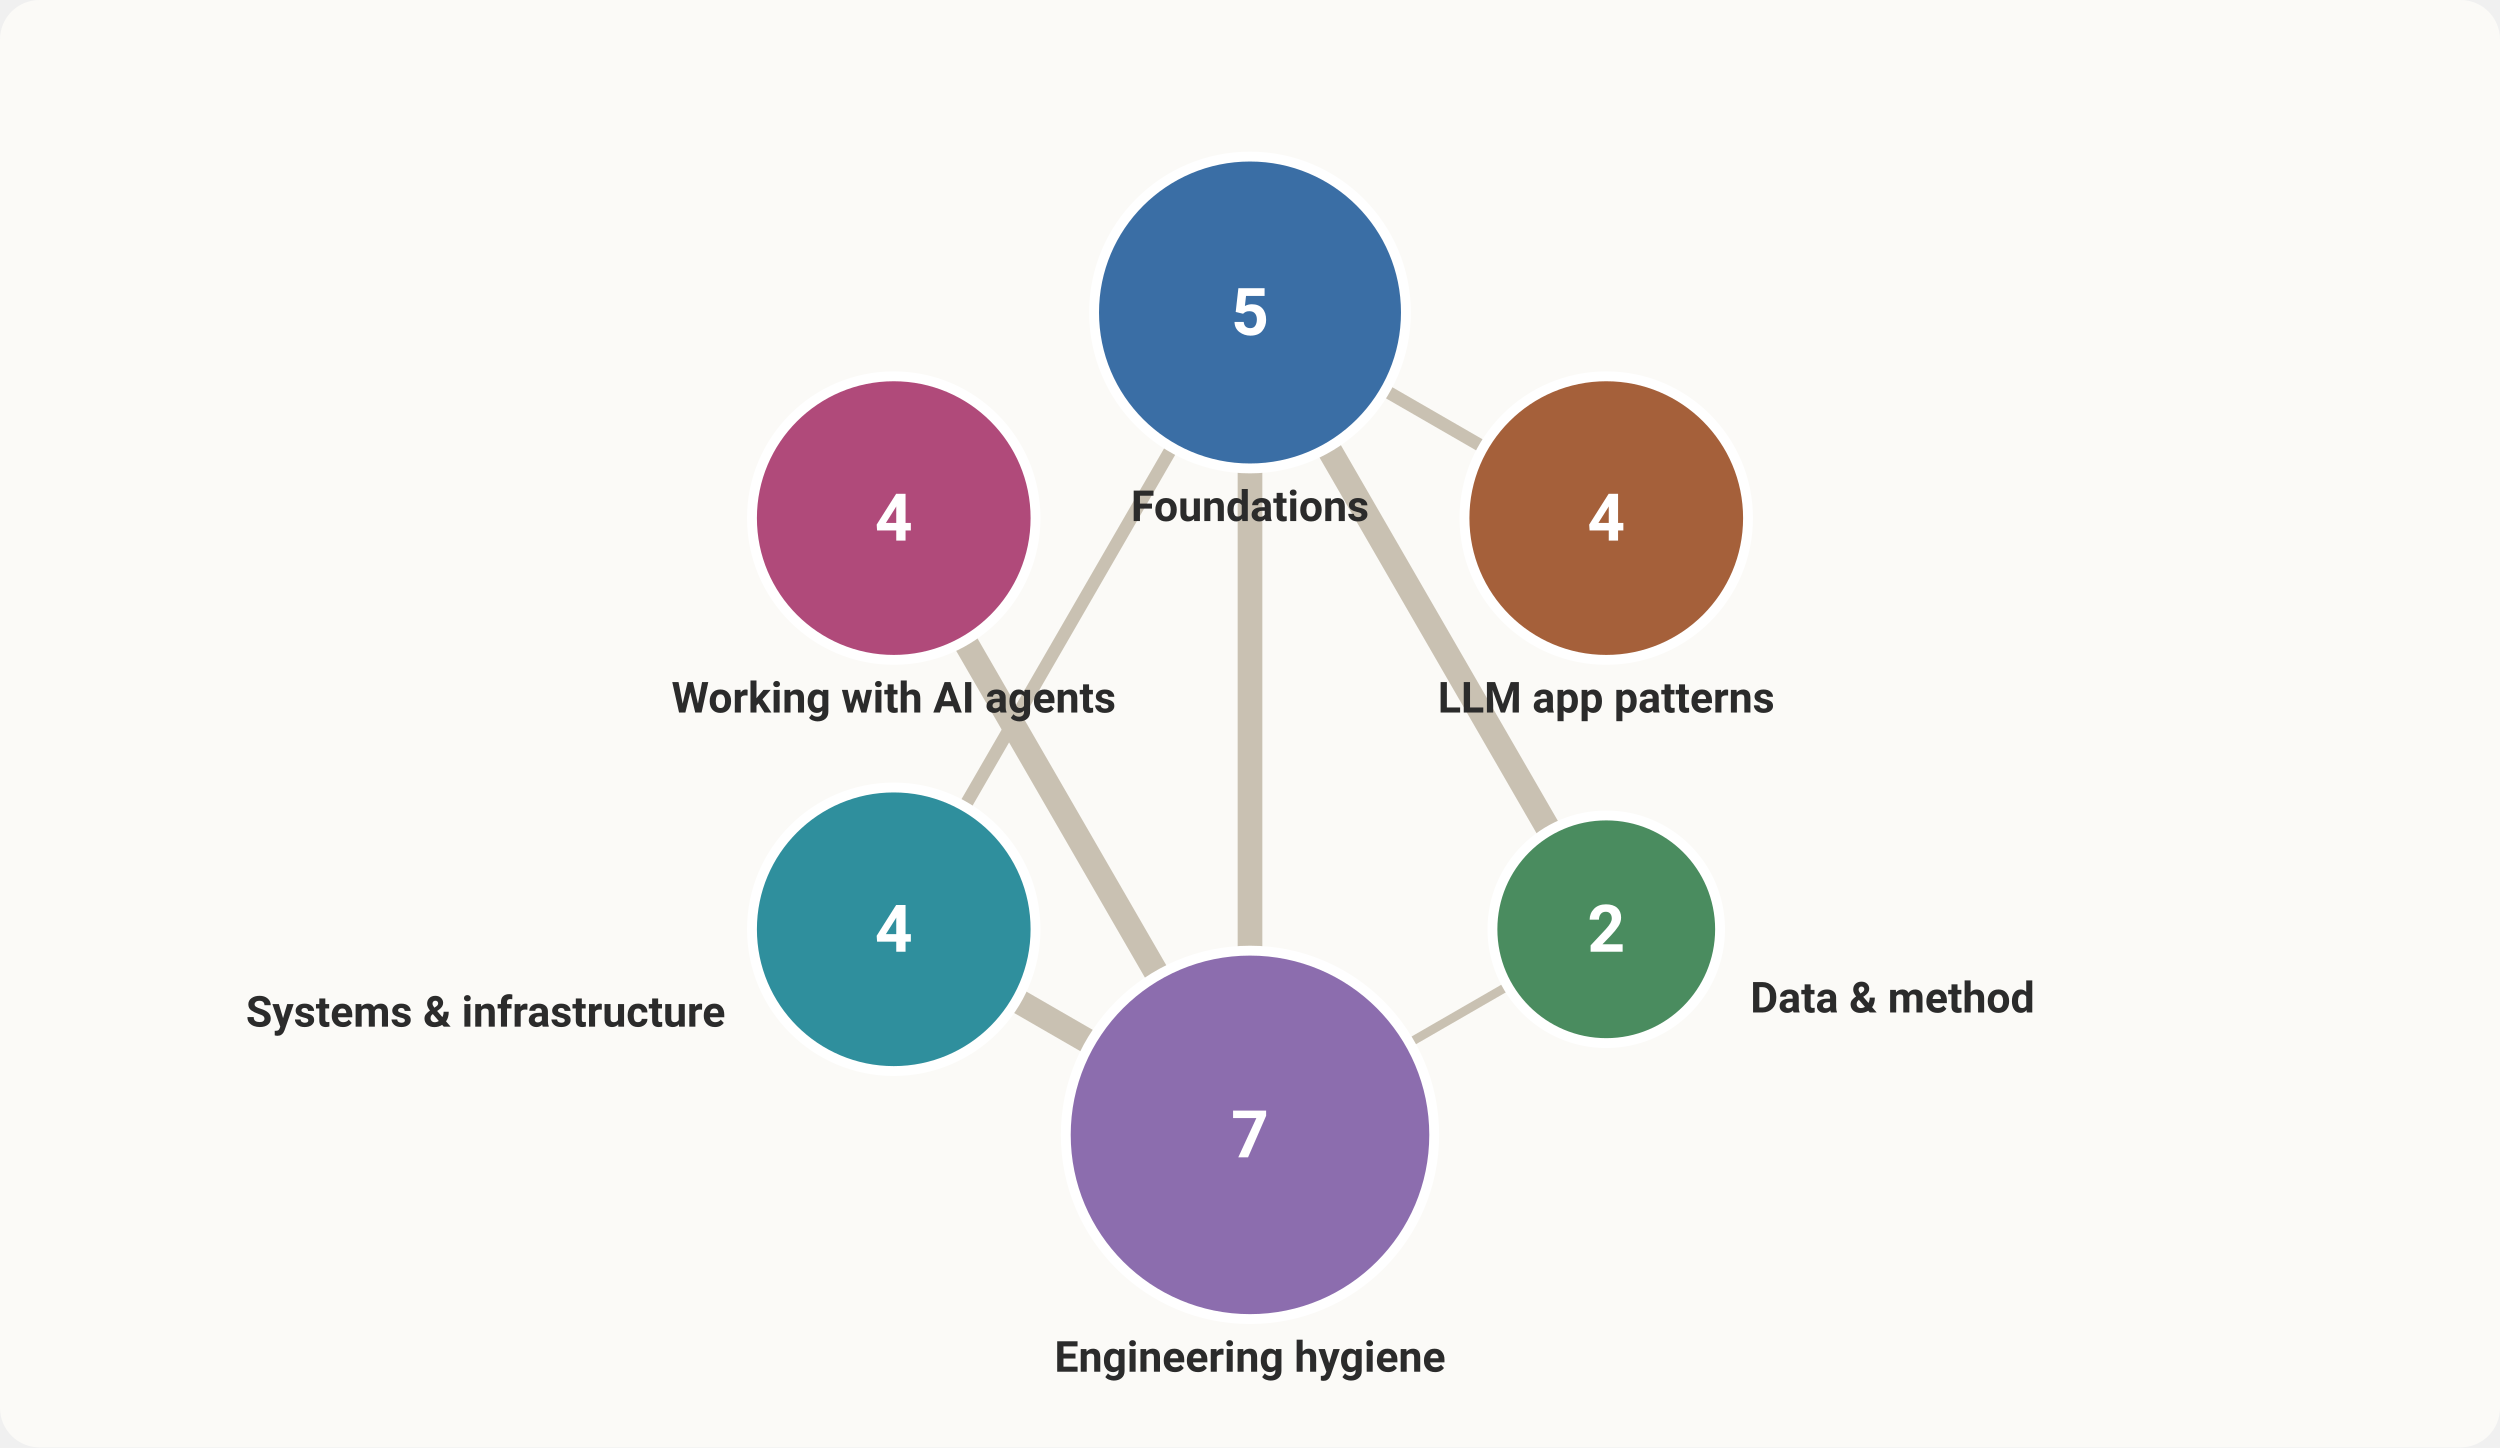
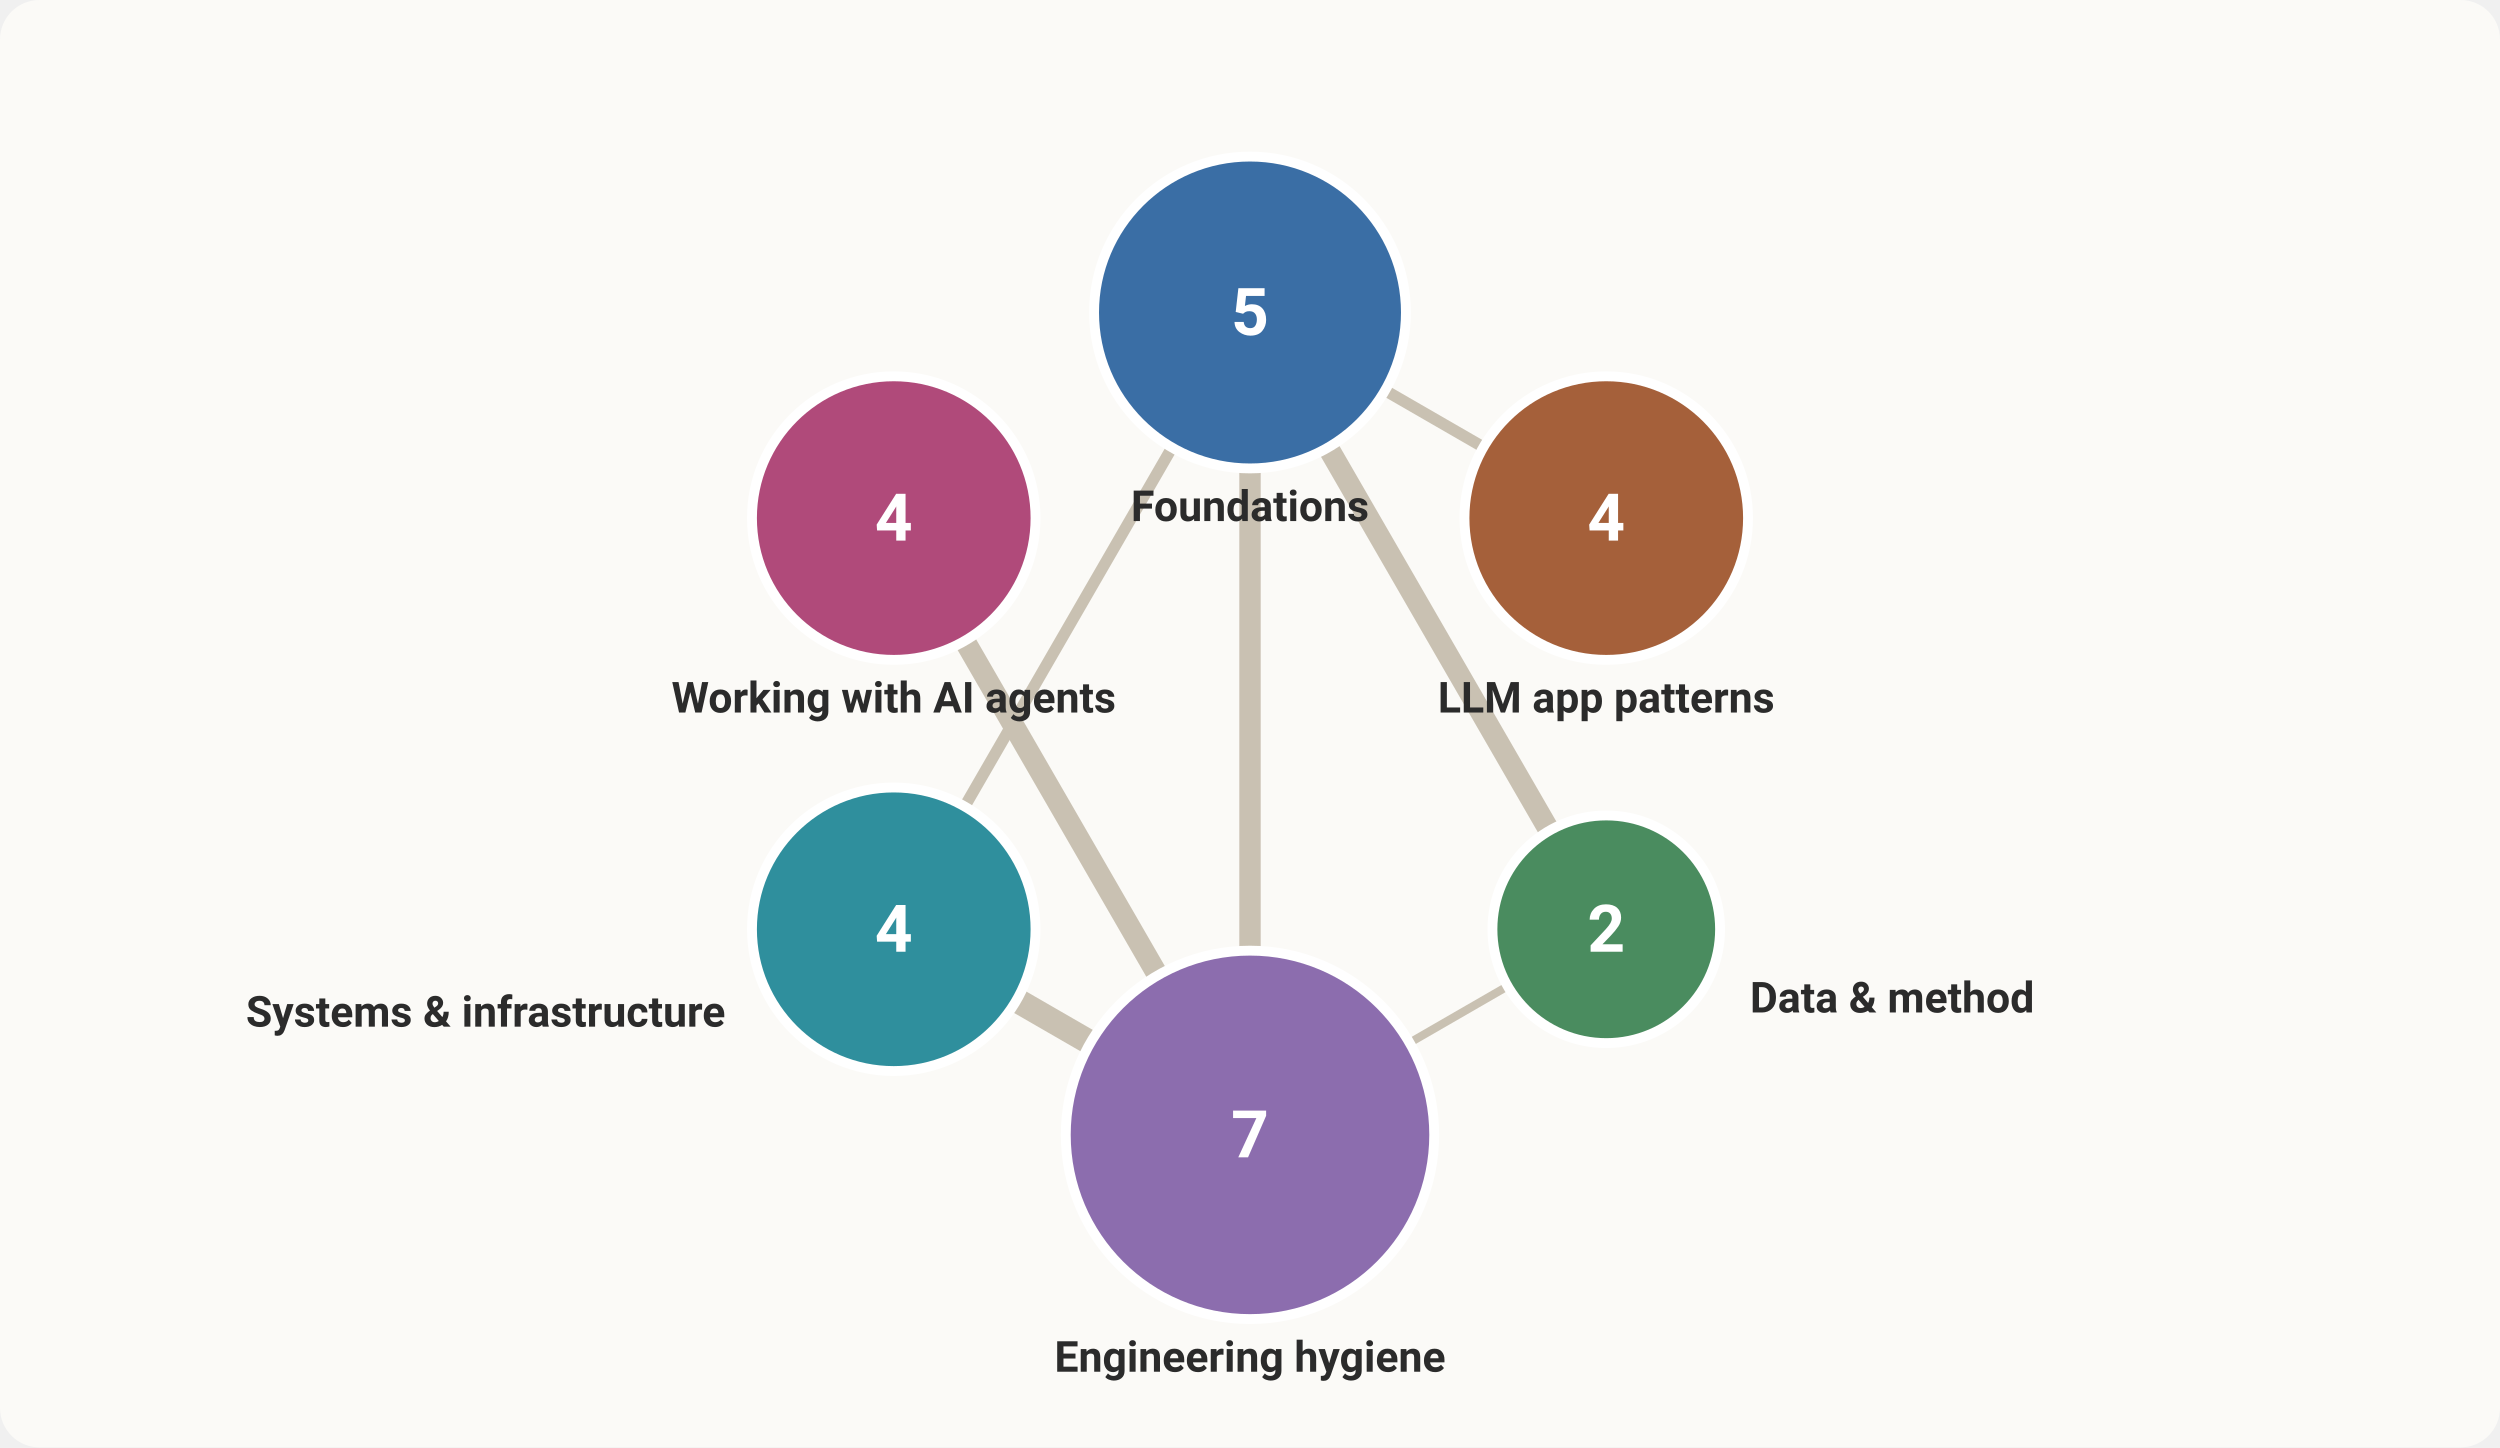
<svg xmlns="http://www.w3.org/2000/svg" viewBox="0 0 760 440" width="760" height="440" role="img" aria-labelledby="title desc" font-family="-apple-system,Segoe UI,Roboto,Helvetica,Arial,sans-serif">
  <rect x="0" y="0" width="760" height="440" rx="12" fill="#fbfaf7" />
-   <line x1="488.3" y1="282.5" x2="380.0" y2="345.0" stroke="#c9c1b2" stroke-width="2.7" stroke-linecap="round" />
-   <line x1="488.3" y1="282.5" x2="380.0" y2="95.0" stroke="#c9c1b2" stroke-width="7.5" stroke-linecap="round" />
-   <line x1="380.0" y1="345.0" x2="380.0" y2="95.0" stroke="#c9c1b2" stroke-width="7.5" stroke-linecap="round" />
+   <line x1="488.3" y1="282.5" x2="380.0" y2="345.0" stroke="#c9c1b2" stroke-width="2.5" stroke-linecap="round" />
+   <line x1="488.3" y1="282.5" x2="380.0" y2="95.0" stroke="#c9c1b2" stroke-width="6.5" stroke-linecap="round" />
+   <line x1="380.0" y1="345.0" x2="380.0" y2="95.0" stroke="#c9c1b2" stroke-width="6.5" stroke-linecap="round" />
  <line x1="380.0" y1="345.0" x2="271.7" y2="282.5" stroke="#c9c1b2" stroke-width="7.5" stroke-linecap="round" />
-   <line x1="380.0" y1="345.0" x2="271.7" y2="157.5" stroke="#c9c1b2" stroke-width="7.5" stroke-linecap="round" />
-   <line x1="380.0" y1="95.0" x2="488.3" y2="157.5" stroke="#c9c1b2" stroke-width="3.9" stroke-linecap="round" />
-   <line x1="380.0" y1="95.0" x2="271.7" y2="282.5" stroke="#c9c1b2" stroke-width="3.9" stroke-linecap="round" />
+   <line x1="380.0" y1="345.0" x2="271.7" y2="157.5" stroke="#c9c1b2" stroke-width="6.5" stroke-linecap="round" />
+   <line x1="380.0" y1="95.0" x2="488.3" y2="157.5" stroke="#c9c1b2" stroke-width="3.5" stroke-linecap="round" />
+   <line x1="380.0" y1="95.0" x2="271.7" y2="282.5" stroke="#c9c1b2" stroke-width="3.5" stroke-linecap="round" />
  <circle cx="380.0" cy="95.0" r="47.4" fill="#3a6ea5" stroke="#fff" stroke-width="3" />
  <text x="380.0" y="95.0" text-anchor="middle" dominant-baseline="central" fill="#fff" font-weight="700" font-size="20">5</text>
  <text x="380.0" y="158.4" text-anchor="middle" fill="#2b2b2b" font-size="13" font-weight="600">Foundations</text>
  <circle cx="488.3" cy="157.5" r="43.1" fill="#a5603a" stroke="#fff" stroke-width="3" />
  <text x="488.3" y="157.5" text-anchor="middle" dominant-baseline="central" fill="#fff" font-weight="700" font-size="20">4</text>
  <text x="488.3" y="216.6" text-anchor="middle" fill="#2b2b2b" font-size="13" font-weight="600">LLM app patterns</text>
  <circle cx="488.3" cy="282.5" r="34.6" fill="#4a8c5f" stroke="#fff" stroke-width="3" />
  <text x="488.3" y="282.5" text-anchor="middle" dominant-baseline="central" fill="#fff" font-weight="700" font-size="20">2</text>
-   <text x="532.1" y="307.8" text-anchor="start" fill="#2b2b2b" font-size="13" font-weight="600">Data &amp; method</text>
+   <text x="532.0" y="307.8" text-anchor="start" fill="#2b2b2b" font-size="13" font-weight="600">Data &amp; method</text>
  <circle cx="380.0" cy="345.0" r="56.0" fill="#8c6dae" stroke="#fff" stroke-width="3" />
  <text x="380.0" y="345.0" text-anchor="middle" dominant-baseline="central" fill="#fff" font-weight="700" font-size="20">7</text>
  <text x="380.0" y="417.0" text-anchor="middle" fill="#2b2b2b" font-size="13" font-weight="600">Engineering hygiene</text>
  <circle cx="271.7" cy="282.5" r="43.1" fill="#2f8f9d" stroke="#fff" stroke-width="3" />
  <text x="271.7" y="282.5" text-anchor="middle" dominant-baseline="central" fill="#fff" font-weight="700" font-size="20">4</text>
  <text x="220.5" y="312.1" text-anchor="end" fill="#2b2b2b" font-size="13" font-weight="600">Systems &amp; infrastructure</text>
  <circle cx="271.7" cy="157.5" r="43.1" fill="#b04a7a" stroke="#fff" stroke-width="3" />
  <text x="271.7" y="157.5" text-anchor="middle" dominant-baseline="central" fill="#fff" font-weight="700" font-size="20">4</text>
  <text x="271.7" y="216.6" text-anchor="middle" fill="#2b2b2b" font-size="13" font-weight="600">Working with AI agents</text>
</svg>
